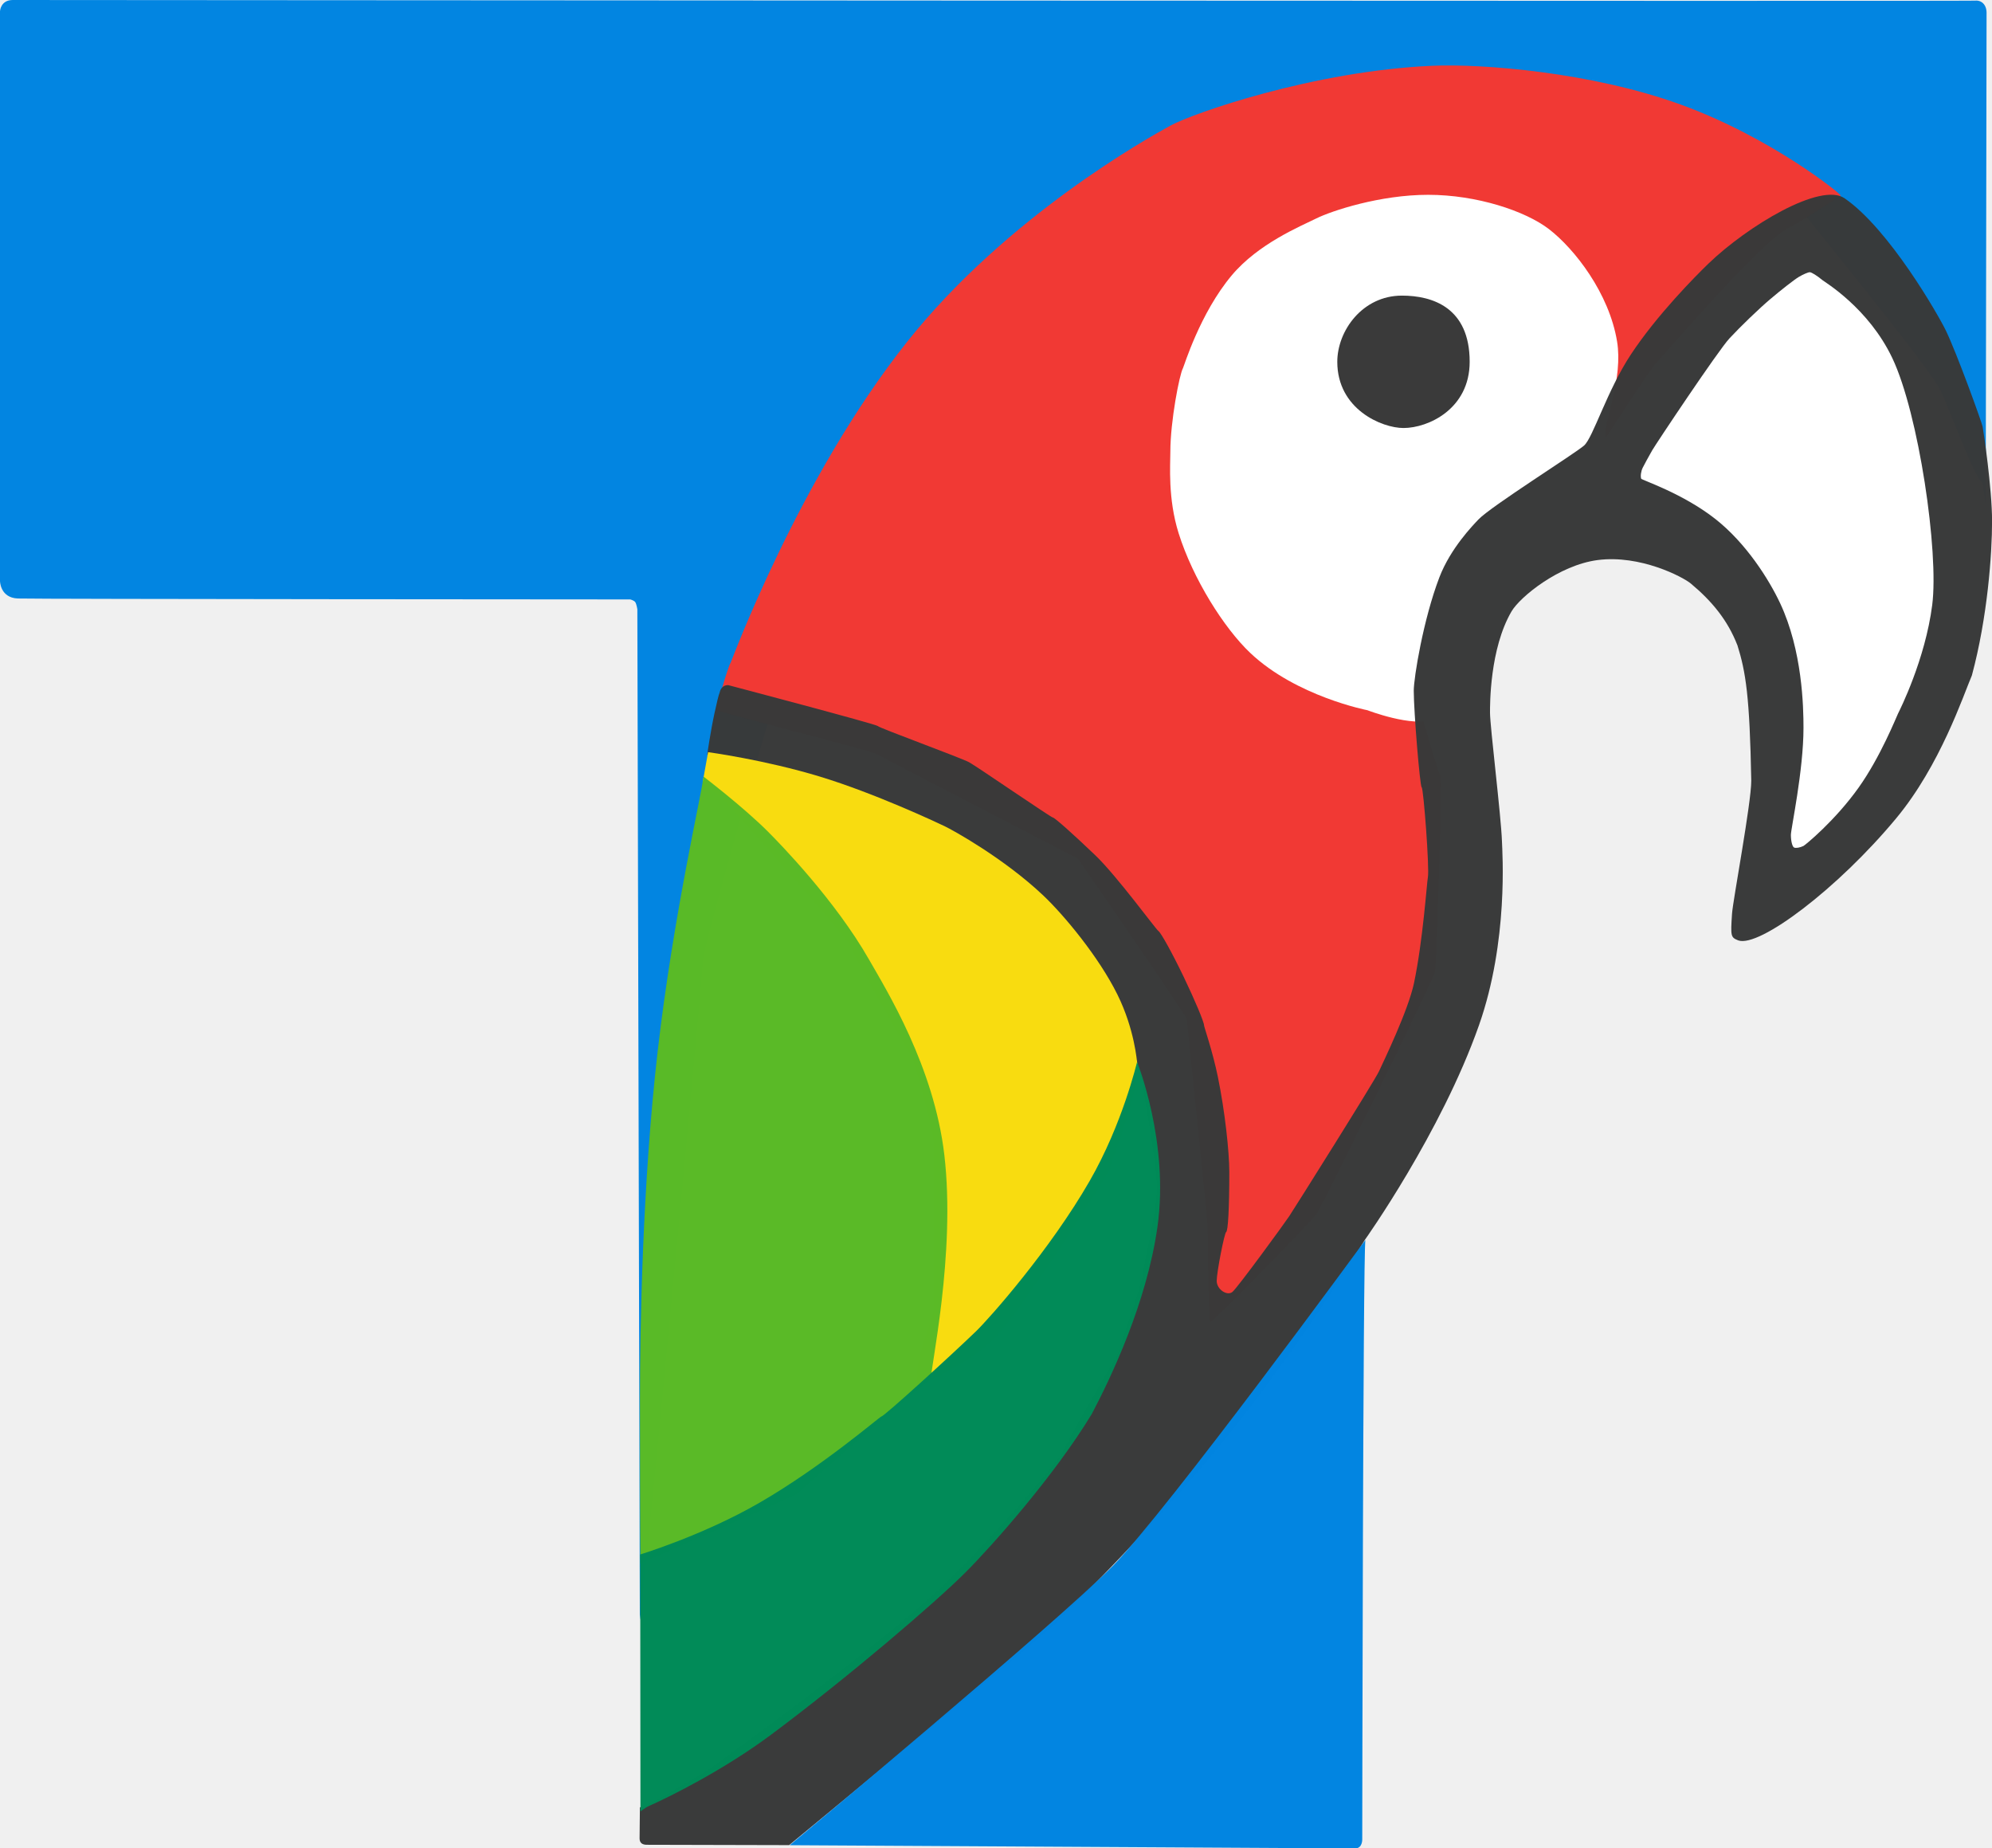
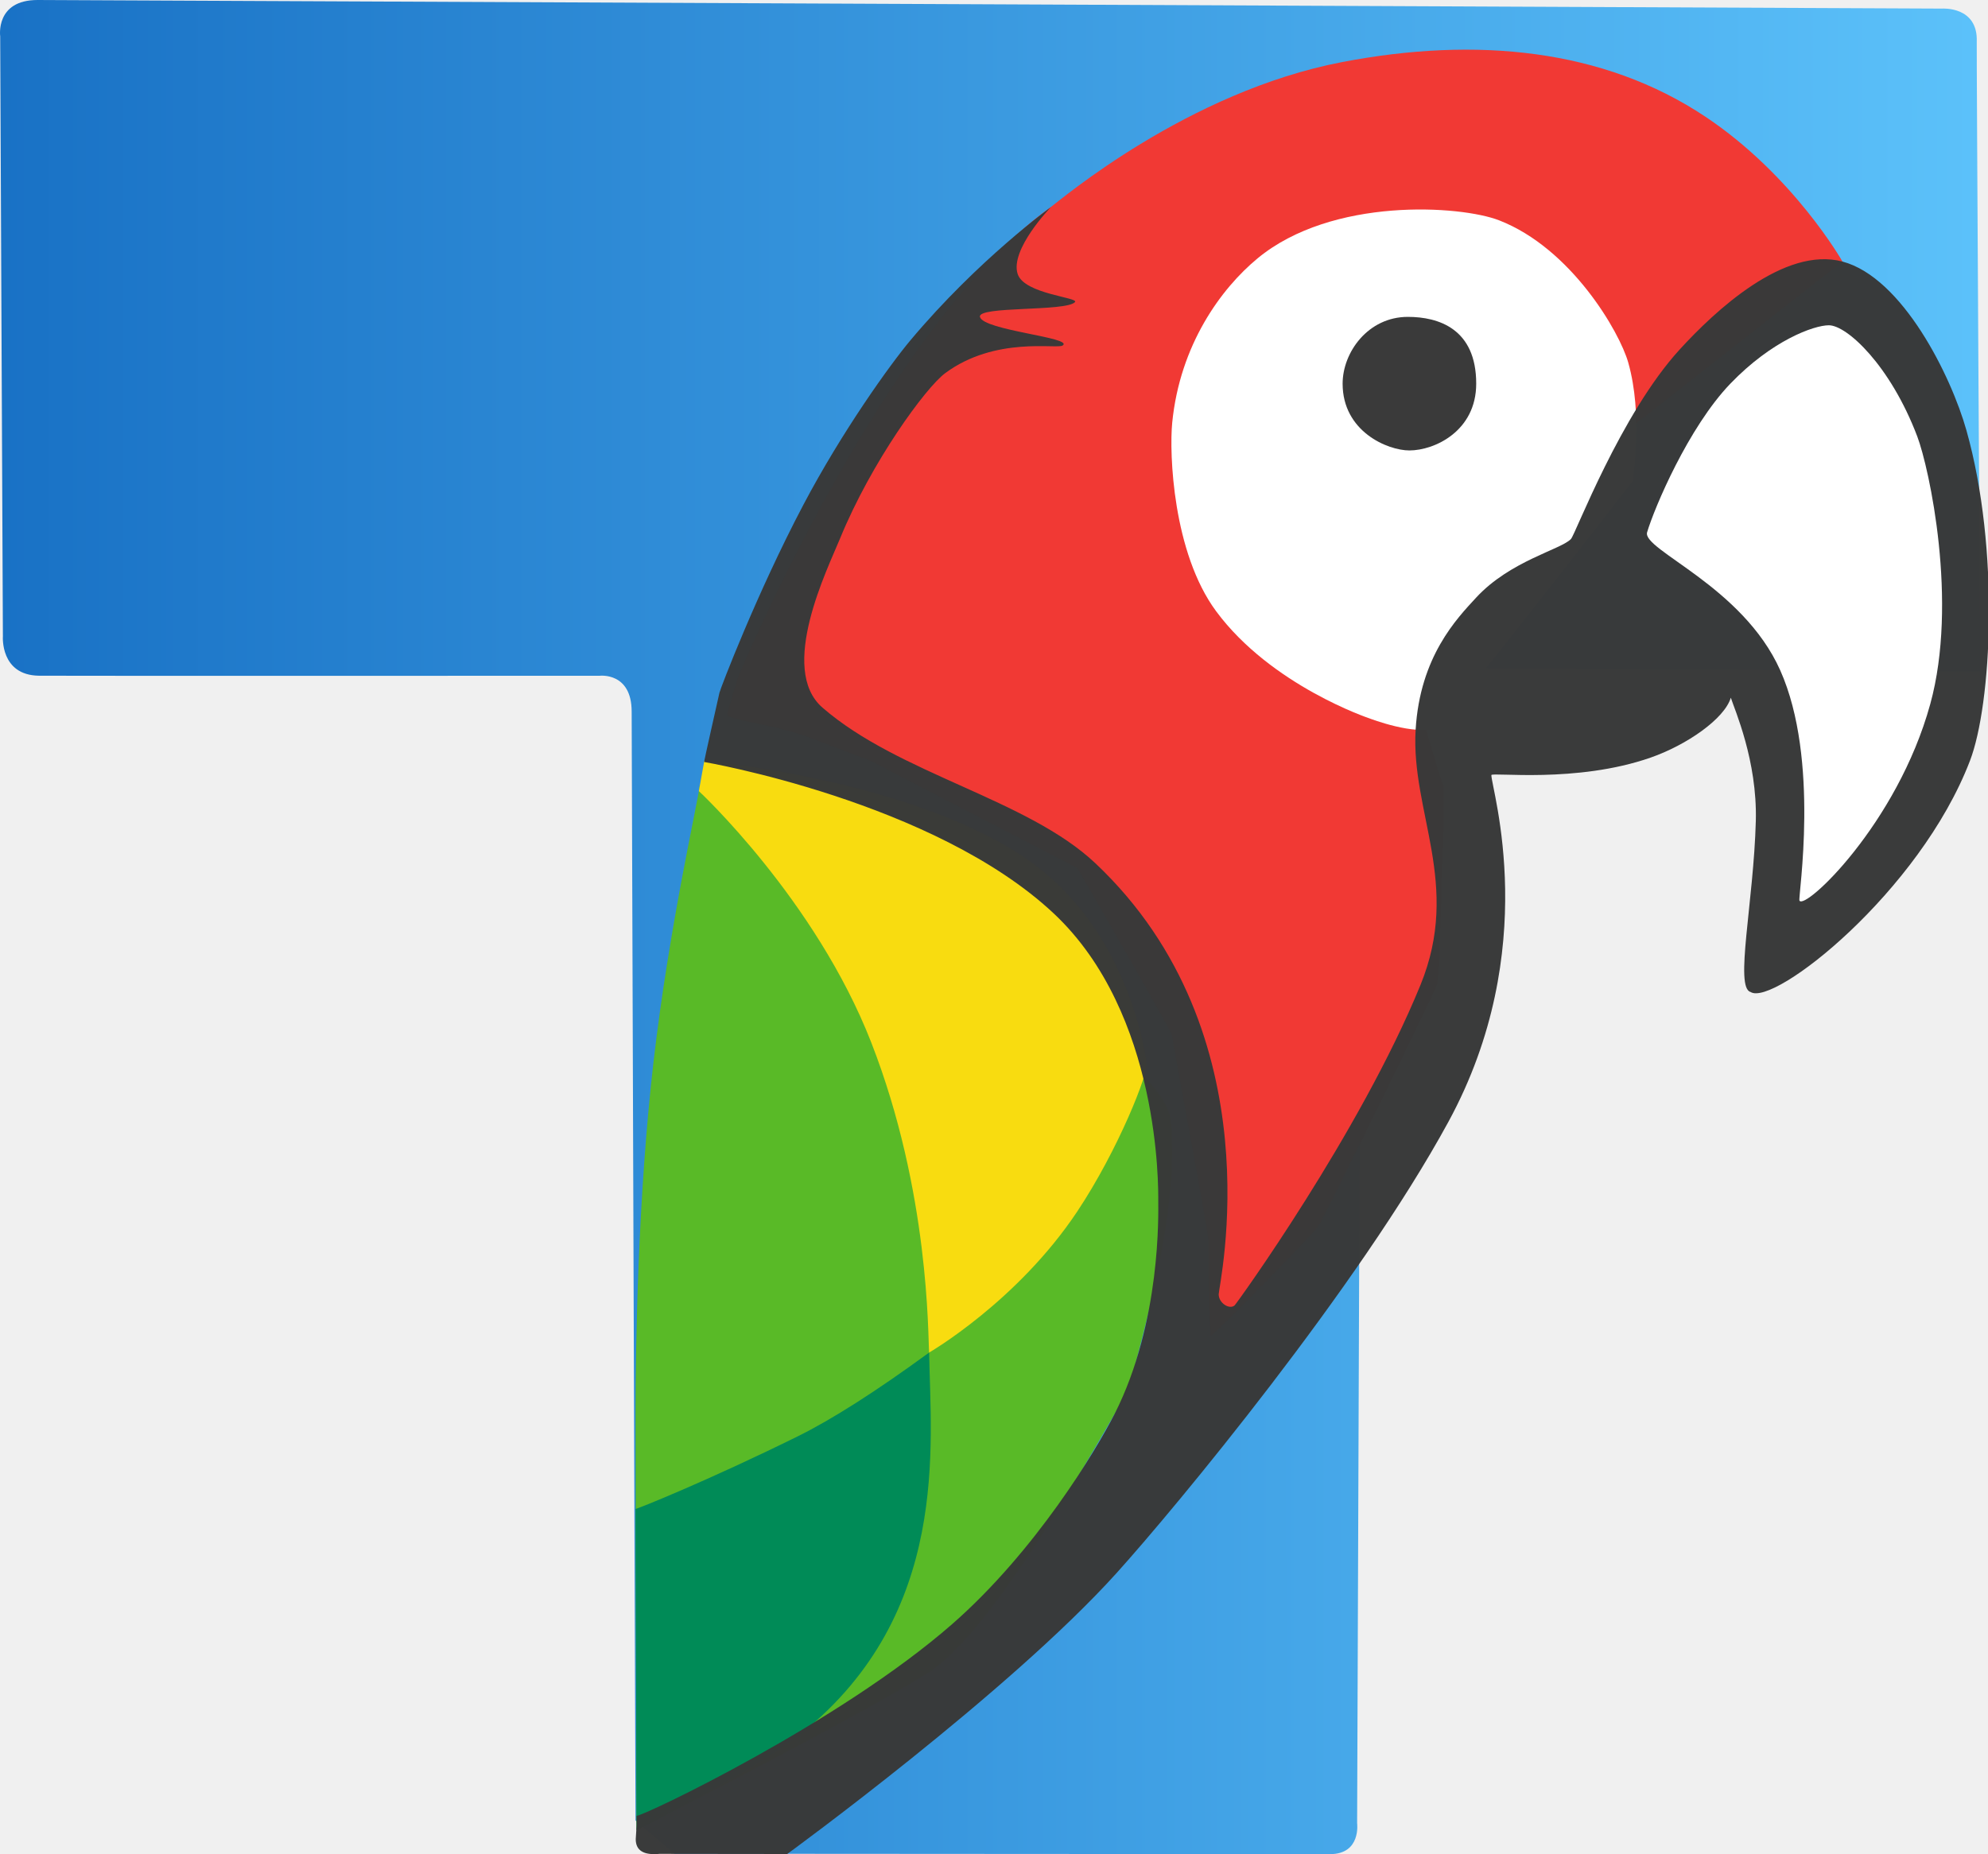
- <svg xmlns="http://www.w3.org/2000/svg" viewBox="0 0 632 586" width="632" height="586">
-   <defs />
-   <g transform="matrix(1,0,0,1,324.1927,280.3571)">
+ <svg xmlns="http://www.w3.org/2000/svg" viewBox="0 0 625 583" width="625" height="583">
+   <defs>
+     <linearGradient id="15782329345392279757" x1="-320.967" x2="301.581" y1="10.543" y2="10.543" gradientTransform="matrix(0.001606302,0,0,0.001715141,0.5155702,0.4819165)">
+       <stop stop-color="#1871c5" stop-opacity="0.996" />
+       <stop offset="1" stop-color="#5bc1fa" stop-opacity="0.996" />
+     </linearGradient>
+   </defs>
+   <g transform="matrix(1,0,0,1,320.887,281.0598)">
    <g>
-       <g>
-         <path d="M304.807,-127.357C304.807,-127.357 305.817,-120.453 305.817,-120.453 C305.817,-120.453 305.817,-120.453 305.817,-120.453 C305.817,-120.453 306.083,-273.713 306.083,-276.294 C306.083,-278.875 304.453,-280.366 302.429,-280.152 C300.405,-279.938 -321.435,-280.348 -320.136,-280.357 C-324.028,-280.357 -324.193,-276.798 -324.193,-276.798 L -324.193,-96.063 C-324.193,-96.063 -324.193,-90.712 -318.521,-90.499 C-313.175,-90.299 -124.241,-90.201 -124.241,-90.201 C-124.241,-90.201 -123.013,-89.91 -122.624,-89.309 C-122.235,-88.708 -121.98,-87.084 -121.98,-87.084 C-121.98,-87.084 -121.193,229.34 -121.193,233.247 C-121.193,239.467 -101.193,28.963 -101.193,24.283 C-101.193,19.603 -73.743,-75.251 -73.193,-76.071 C-73.193,-76.071 -34.608,-123.519 -34.878,-123.519 C-35.148,-123.519 29.537,-203.831 31.187,-205.211 C32.837,-206.591 99.807,-239.637 99.807,-239.637 C101.017,-240.547 125.316,-246.46 157.536,-246.46 C189.756,-246.46 202.985,-242.151 205.185,-242.151 C207.625,-242.151 244.23,-218.194 244.23,-217.644 C244.23,-217.094 287.727,-164.287 291.307,-156.857 C294.887,-149.427 302.417,-128.157 304.807,-127.357 Z" fill="#0185e1" fill-opacity="0.996" />
+       <g transform="matrix(1,0,0,1,0.08007812,-0.08203125)">
+         <path d="M107.031,-71.136C107.031,-71.136 105.693,292.346 105.693,292.346 C105.693,292.346 107.008,302.065 97.154,302.065 Q92.906,302.065 -108.9,301.936 C-108.9,301.936 -121.157,291.476 -121.157,291.476 C-121.157,299.476 -122.376,-46.577 -122.381,-57.203 C-122.386,-69.712 -132.443,-68.48 -132.443,-68.48 C-132.443,-68.48 -303.375,-68.423 -308.724,-68.495 C-320.944,-68.659 -320.058,-80.851 -320.058,-80.851 L -320.905,-269.545 C-320.905,-269.545 -322.525,-280.978 -309.153,-280.978 C-307.853,-280.978 289.573,-278.274 289.573,-278.274 C289.573,-278.274 300.931,-279.125 300.498,-267.821 C300.399,-265.242 301.581,-69.837 301.581,-69.837 C301.581,-69.837 107.031,-71.136 107.031,-71.136 Z" fill="url('#15782329345392279757')" />
      </g>
-       <g>
-         <path d="M242.952,-207.923C233.652,-203.053 202.293,-166.043 201.193,-165.223 C200.093,-164.403 185.131,-141.297 185.131,-141.297 C185.131,-157.797 177.882,-166.574 177.312,-166.864 C176.762,-167.144 158.823,-201.292 157.993,-201.292 C157.163,-201.292 129.918,-212.459 127.718,-212.459 C126.421,-212.459 111.144,-207.465 97.867,-202.352 C88.628,-198.794 80.357,-195.178 78.437,-193.147 C73.757,-188.197 58.462,-165.367 58.462,-165.367 C58.462,-163.717 52.587,-151.427 52.037,-151.147 C51.437,-150.847 61.329,-100.794 63.809,-95.564 C66.699,-89.474 126.131,-55.883 126.131,-55.883 C126.131,-55.883 132.26,-34.417 132.81,-34.147 C133.36,-33.877 131.593,25.562 131.043,28.042 C130.493,30.522 95.221,102.132 93.571,104.612 C91.921,107.092 60.323,139.295 59.773,139.025 C59.223,138.755 59.002,111.503 59.002,109.023 C59.002,106.543 52.429,44.174 52.429,43.074 C52.429,41.974 17.807,-8.002 17.807,-8.002 C17.807,-8.002 -44.344,-40.177 -46.274,-41.277 C-48.204,-42.377 -96.529,-54.542 -96.799,-55.092 C-97.069,-55.642 -93.209,-69.027 -92.369,-70.147 C-92.149,-70.443 -70.815,-128.702 -36.261,-172.087 C-4.723,-211.685 39.944,-236.56 47.131,-240.503 C54.178,-244.37 92.529,-257.853 130.248,-259.492 C146.154,-260.183 180.842,-257.43 208.983,-247.209 C237.868,-236.719 260.007,-218.74 259.798,-218.32 C259.798,-218.32 248.892,-211.033 242.952,-207.923 Z" fill="#f13934" />
+       <g transform="matrix(1,0,0,1,0.08007812,-0.08203125)">
+         <path d="M185.086,-141.32C185.086,-157.82 177.837,-166.597 177.267,-166.887 C176.717,-167.167 158.778,-201.316 157.948,-201.316 C157.118,-201.316 129.873,-212.483 127.673,-212.483 C126.376,-212.483 111.099,-207.488 97.822,-202.375 C88.583,-198.817 80.312,-195.201 78.392,-193.17 C73.712,-188.22 58.417,-165.391 58.417,-165.391 C58.417,-163.741 52.542,-151.45 51.992,-151.17 C51.392,-150.87 61.284,-100.817 63.764,-95.587 C66.654,-89.497 126.086,-55.906 126.086,-55.906 C126.086,-55.906 132.215,-34.44 132.765,-34.17 C133.315,-33.9 131.548,25.539 130.998,28.019 C130.448,30.499 95.176,102.109 93.526,104.589 C91.876,107.069 60.278,139.272 59.728,139.002 C59.178,138.732 58.957,111.48 58.957,109 C58.957,106.52 47.516,45.709 47.516,44.609 C47.516,43.509 17.762,-8.025 17.762,-8.025 C17.762,-8.025 -44.389,-40.201 -46.319,-41.301 C-47.089,-41.739 -55.14,-44.704 -64.47,-48.35 C-78.533,-53.847 -92.984,-54.349 -92.308,-56.632 C-91.33,-59.933 -88.873,-68.534 -88.482,-69.055 C-88.328,-69.261 -43.096,-178.076 9.324,-215.822 C12.481,-218.095 52.346,-252.153 101.089,-261.48 C143.089,-269.517 183.1,-265.676 215.195,-244.274 C242.924,-225.784 258.269,-198.763 258.262,-198.748 C258.262,-198.748 185.086,-141.32 185.086,-141.32 Z" fill="#f13934" />
      </g>
-       <g>
-         <path d="M185.124,-141.211C185.124,-141.211 185.095,-142.972 185.095,-142.972 C185.095,-146.916 190.736,-160.571 188.861,-172 C186.336,-187.4 175.327,-201.446 167.262,-207.658 C159.757,-213.439 144.331,-218.555 128.931,-218.557 C113.595,-218.559 98.28,-213.464 93.44,-211.07 C88.287,-208.52 75.031,-203.061 66.595,-193 C56.477,-180.933 51.465,-164.16 51.123,-163.56 C50.023,-161.63 47.123,-146.73 47.123,-137.06 C47.123,-132.883 46.288,-122.239 49.74,-111.228 C54.279,-96.748 64.165,-81.085 72.496,-73.205 C87.079,-59.413 109.623,-55.06 109.623,-55.06 C109.623,-55.06 124.068,-49.492 130.56,-52.172 C133.169,-53.249 137.469,-80.404 149.274,-102.752 C162.783,-128.327 183.88,-138.73 185.124,-141.211 Z" fill="#ffffff" />
+       <g transform="matrix(1,0,0,1,0.08007812,-0.08203125)">
+         <path d="M109.623,-55.06C109.623,-55.06 124.068,-49.492 130.56,-52.172 C133.169,-53.249 192.459,-129.87 192.459,-129.87 C192.459,-131.672 195.583,-150.519 190.932,-166.972 C188.211,-176.595 173.025,-202.877 150.333,-211.695 C138.203,-216.409 97.816,-219.103 74.39,-199.732 C62.867,-190.204 49.973,-172.471 47.562,-148.07 C46.607,-138.416 47.724,-107.226 61.37,-88.768 C78.704,-65.322 109.623,-55.06 109.623,-55.06 Z" fill="#ffffff" />
      </g>
-       <g>
-         <path d="M227.014,-75.695C223.953,-83.585 218.966,-89.65 212.234,-95.254 C209.736,-97.333 196.216,-104.438 182.725,-102.692 C170.391,-101.097 158.022,-90.954 155.354,-86.378 C148.425,-74.494 148.541,-56.719 148.541,-54.283 C148.541,-49.883 152.058,-21.503 152.328,-13.523 C152.447,-10.018 154.455,18.194 145.023,44.939 C132.979,79.088 108.828,112.977 108.828,112.977 C108.828,112.977 88.506,146.597 64.239,176.477 C39.754,206.626 10.555,234.576 10.555,234.853 C10.555,235.403 -73.818,304.976 -73.818,304.976 C-73.818,304.976 -118.69,304.866 -118.69,304.866 Q-121.271,304.976 -121.271,302.856 L -121.172,292.977 C-121.172,292.977 -121.172,292.977 -121.172,292.977 C-118.852,292.977 -102.351,282.591 -101.801,282.591 C-101.251,282.591 -41.917,239.671 -22.397,220.151 C-2.877,200.631 12.828,181.307 12.828,180.477 C12.828,179.647 29.278,150.747 29.828,150.477 C30.092,150.348 38.346,125.683 38.346,124.249 C38.346,121.499 42.828,104.147 42.828,96.477 C42.828,88.807 38.828,68.407 38.828,66.477 C38.828,64.547 33.828,47.407 33.828,45.477 C33.828,43.147 21.828,24.297 21.828,23.477 C21.828,22.657 12.228,10.597 7.828,6.477 C3.428,2.357 -3.292,-2.373 -4.672,-4.023 C-6.052,-5.673 -22.442,-16.043 -27.672,-18.523 C-32.902,-21.003 -56.402,-29.473 -56.672,-30.023 C-56.942,-30.573 -92.402,-39.473 -92.672,-40.023 C-92.672,-40.023 -100.172,-41.023 -100.172,-41.023 C-100.172,-41.023 -100.172,-41.023 -100.172,-41.023 C-100.172,-41.023 -99.828,-40.977 -99.828,-40.977 C-99.828,-40.977 -98.753,-48.347 -97.518,-54.062 C-96.809,-57.342 -96.161,-60.093 -95.876,-60.624 C-95.606,-62.004 -94.722,-63.023 -93.172,-63.023 C-93.172,-63.023 -93.172,-63.023 -93.172,-63.023 C-93.172,-63.023 -45.942,-50.573 -45.672,-50.023 C-45.402,-49.473 -19.152,-39.903 -16.672,-38.523 C-14.192,-37.143 9.278,-21.023 9.828,-21.023 C10.378,-21.023 16.448,-15.623 23.328,-9.023 C30.208,-2.423 42.508,14.427 43.328,14.977 C44.148,15.527 47.758,22.047 51.328,29.477 C54.898,36.907 57.828,43.877 57.828,44.977 C57.828,45.449 60.523,53.082 62.203,61.281 C64.442,72.21 65.828,85.003 65.828,91.477 C65.828,102.807 65.438,110.167 64.828,110.477 C64.278,110.747 61.828,123.227 61.828,125.977 C61.828,128.727 65.178,130.857 66.828,129.477 C68.478,128.097 83.178,107.957 84.828,105.477 C86.478,102.997 111.948,62.497 113.328,59.477 C114.708,56.457 122.597,40.243 124.438,31.457 C127.279,17.898 128.495,-0.354 128.828,-2.023 C129.378,-4.773 127.441,-30.314 126.861,-30.604 C126.311,-30.874 124.347,-54.637 124.347,-61.237 C124.347,-65.35 127.368,-83.85 132.463,-97.169 C136.04,-106.52 143.24,-113.823 144.828,-115.523 C148.678,-119.643 175.666,-136.57 178.416,-139.05 C181.246,-141.6 185.67,-156.457 193.255,-167.937 C201.547,-180.488 213.802,-192.831 217.823,-196.712 C230.223,-208.662 253.446,-222.654 261.009,-217.469 C275.165,-207.763 290.845,-180.316 293.179,-175.473 C296.759,-168.043 304.558,-146.403 304.828,-145.023 C305.098,-143.643 307.828,-125.473 307.828,-115.023 C307.828,-104.573 306.388,-84.539 301.431,-66.117 C298.667,-59.63 291.378,-37.614 277.458,-20.826 C258.807,1.666 233.936,20.283 227.328,17.977 C224.908,17.007 224.848,16.747 225.328,9.477 C225.598,5.357 231.429,-25.533 231.429,-32.683 C230.934,-59.447 229.7,-67.197 226.999,-75.785 " fill="#383939" fill-opacity="0.988" />
+       <g transform="matrix(1,0,0,1,0.08007812,-0.08203125)">
+         <path d="M121.634,-181.334C131.274,-181.334 143.134,-177.614 143.134,-160.334 C143.134,-145.429 130.032,-139.334 122.134,-139.334 C115.271,-139.334 101.134,-145.288 101.134,-160.334 C101.134,-170.192 109.138,-181.334 121.634,-181.334 Z" fill="#3a3a3a" />
      </g>
-       <g>
-         <path d="M246.5,-192.5C247.88,-193.32 249.45,-194 250,-194 C250.55,-194 252.35,-192.88 254,-191.5 C254.781,-190.847 268.628,-182.647 276.175,-166.772 C284.565,-149.122 290.991,-105.243 288.838,-88.433 C286.624,-71.141 278.558,-55.116 278,-54 C277.472,-52.943 272.469,-40.329 265.539,-30.572 C258.04,-20.013 248.572,-12.286 248,-12 C246.9,-11.45 245.55,-11.23 245,-11.5 C244.45,-11.77 244,-13.57 244,-15.5 C244,-17.43 248,-35.83 248,-49.5 C248,-56.096 247.658,-73.951 240.576,-89.021 C237.075,-96.472 229.84,-108.02 220.029,-115.725 C209.583,-123.929 196.639,-128.077 196.5,-128.5 C196.23,-129.32 196.45,-130.9 197,-132 C197.55,-133.1 198.9,-135.57 200,-137.5 C201.1,-139.43 220.92,-169.15 224.5,-173 C228.08,-176.85 233.92,-182.47 237.5,-185.5 C241.08,-188.53 245.12,-191.68 246.5,-192.5 C246.5,-192.5 246.5,-192.5 246.5,-192.5 Z" fill="#ffffff" />
+       <g transform="matrix(1,0,0,1,0.08007812,-0.08203125)">
+         <path d="M-101,-34C-101,-34 -101,-34 -101,-34 C-101,-34 43.759,43.062 47.034,71.047 C50.724,102.576 33.827,152.887 34.073,156.065 C32.497,156.852 -5.866,230.24 -28.862,244.838 C-51.123,258.969 -120.843,294.476 -120.843,294.476 C-120.843,294.476 -121.157,206.536 -121.157,163.086 C-121.157,141.689 -120.391,95.211 -115.526,53.058 C-110.512,9.611 -101.391,-29.28 -101,-34 C-101,-34 -101,-34 -101,-34 Z" fill="#5aba27" fill-opacity="0.996" />
      </g>
-       <g>
-         <path d="M120.589,-186.578C130.229,-186.578 142.089,-182.858 142.089,-165.578 C142.089,-150.673 128.987,-144.578 121.089,-144.578 C114.226,-144.578 100.089,-150.531 100.089,-165.578 C100.089,-175.436 108.093,-186.578 120.589,-186.578 Z" fill="#3a3a3a" />
+       <g transform="matrix(1,0,0,1,0.08007812,-0.08203125)">
+         <path d="M-99.537,-41.751C-99.537,-41.751 -101.257,-32.214 -101.257,-32.214 C-101.257,-32.214 -64.601,1.863 -47.059,46.831 C-28.682,93.94 -29.271,139.046 -28.862,144.341 C-28.862,144.341 -1.193,128.344 17.677,100.023 C30.661,80.535 40.165,56.228 39.524,53.362 C39.491,53.346 35.027,13.091 3.39,-9.756 C-32.715,-35.829 -99.537,-41.751 -99.537,-41.751 Z" fill="#f8dc10" />
      </g>
-       <g>
-         <path d="M-99.537,-41.751C-99.537,-41.751 -81.521,-39.307 -64.076,-34 C-46.582,-28.678 -27.162,-19.528 -24.544,-18.286 C-21.935,-17.049 -5.694,-8.099 6.792,3.705 C13.291,9.85 24.372,23.113 30.323,35.131 C35.856,46.306 36.498,56.496 36.569,56.531 C38.141,63.561 28.235,88.876 27.685,90.806 C27.135,92.736 -0.834,136.557 -9.004,144.53 C-17.443,152.766 -33.226,159.328 -33.226,159.328 C-34.026,148.978 -28,138.85 -28,135 C-28,131 -28,86 -28,82 C-28,78 -34.711,54.108 -35.261,54.108 C-35.811,54.108 -54.682,20.283 -54.682,19.183 C-54.682,18.083 -95.648,-28.252 -96.198,-28.252 C-96.748,-28.252 -101.257,-32.214 -101.257,-32.214 C-101.257,-32.214 -99.537,-41.751 -99.537,-41.751 Z" fill="#f8dc10" />
+       <g transform="matrix(1,0,0,1,0.08007812,-0.08203125)">
+         <path d="M-28.862,144.341C-28.394,173.361 -22.143,226.263 -68.778,263.898 C-83.056,275.42 -120.643,294.476 -120.843,294.476 C-120.843,293.731 -121.124,193.503 -121.124,193.503 C-120.96,193.661 -98.466,184.654 -70.291,170.748 Q-53.976,162.695 -28.862,144.341 " fill="#008b58" fill-opacity="0.996" />
      </g>
-       <g>
-         <path d="M-101,-34C-101,-34 -101,-34 -101,-34 C-101,-34 -88.48,-24.48 -80.5,-16.5 C-76.743,-12.743 -59.222,5.229 -48.5,24 C-42.834,33.92 -27.86,58.021 -24.585,86.006 C-20.895,117.535 -29.107,154.164 -28.862,157.341 C-31.962,158.891 -70.272,192.4 -70.822,193.23 C-71.372,194.06 -121,215.613 -121,215.613 C-121,215.613 -121.157,206.536 -121.157,163.086 C-121.157,141.689 -120.391,95.211 -115.526,53.058 C-110.512,9.611 -101.391,-29.28 -101,-34 C-101,-34 -101,-34 -101,-34 Z" fill="#5aba27" fill-opacity="0.996" />
+       <g transform="matrix(1,0,0,1,0.08007812,-0.08203125)">
+         <path d="M223.18,-61.584C224.334,-57.917 231.537,-41.813 231.038,-22.835 C230.368,2.636 224.33,29.604 229.385,30.953 C236.614,35.659 282.546,-0.483 298.362,-41.751 C305.135,-59.422 307.835,-108.09 297.253,-145.65 C292.406,-162.853 277.145,-193.682 258.307,-198.725 C239.971,-203.633 218.138,-183.153 207.104,-171.076 C188.451,-150.66 174.393,-113.091 172.921,-111.495 C169.904,-108.221 153.819,-104.653 143.134,-93.077 C137.032,-86.466 125.462,-74.536 124.089,-51.526 C122.545,-25.666 138.521,-2.841 125.608,28.761 C106.599,75.284 67.721,129.063 67.172,129.523 C65.522,130.903 62.172,128.773 62.172,126.023 C62.172,123.273 80.336,44.194 23.406,-9.523 C1.982,-29.737 -38.332,-37.556 -62.397,-58.466 C-76.413,-70.645 -60.78,-102.097 -56.854,-111.678 C-46.998,-135.727 -29.951,-159.092 -23.8,-163.647 C-8.047,-175.312 11.294,-171.137 13.091,-172.322 C16.887,-174.823 -11.876,-177.057 -12.884,-181.334 C-13.702,-184.803 14.149,-182.936 16.982,-185.973 C18.377,-187.467 1.074,-188.442 -1.022,-194.802 C-3.555,-202.484 9.369,-215.799 9.369,-215.799 C9.369,-215.799 -13.319,-199.509 -34.768,-173.939 C-41.009,-166.499 -56.142,-145.51 -68.472,-122.1 C-83.021,-94.474 -94.492,-64.435 -94.781,-63.153 C-95.928,-58.062 -99.461,-42.391 -99.606,-41.37 C-99.606,-41.37 -27.312,-29.031 10.324,6.269 C43.963,37.819 43.172,92.903 43.172,96.523 C43.172,100.522 44.134,134.644 29.446,163.651 C23.738,174.926 4.538,206.839 -21.567,229.684 C-57.109,260.787 -118.508,290.023 -120.828,290.023 C-120.828,290.023 -120.828,293.023 -120.828,293.023 C-120.828,293.023 -121.099,297.372 -121.099,297.372 Q-121.099,302.708 -113.642,301.976 C-113.642,301.976 -73.475,302.022 -73.475,302.022 C-73.475,302.022 -3.892,251.343 30.088,213.656 C48.667,193.051 106.196,123.599 134.384,71.801 C163.946,17.477 147.898,-32.842 147.898,-37.242 C147.898,-38.242 174.592,-34.581 197.972,-42.749 C209.358,-46.726 221.181,-54.952 223.18,-61.584 " fill="#383939" fill-opacity="0.988" />
      </g>
-       <g>
-         <path d="M109,113C109,113 109,113 109,113 C109,113 46.368,198.613 28.768,216.493 C11.168,234.373 -73.647,304.999 -73.647,304.999 C-73.647,304.999 104.517,306.01 104.517,306.01 C104.517,306.01 105.341,306.01 105.755,306.01 C108.168,306.01 108.006,303.023 108.006,303.023 C108.006,303.023 108.23,118.42 109,113 Z" fill="#0185e1" fill-opacity="0.996" />
-       </g>
-       <g>
-         <path d="M22.222,168.154C10.28,187.892 -9.652,210.244 -17.869,218.461 C-27.573,228.165 -55.271,251.853 -79.593,269.974 C-94.306,280.935 -111.382,289.498 -118.142,292.489 C-119.836,293.238 -120.8,294.262 -121,294.262 C-121,248.198 -121.099,212.777 -121.099,212.777 C-121.099,212.777 -101.138,206.719 -83.154,196.314 C-63.214,184.777 -44.999,169.008 -44.568,169.008 C-43.748,169.008 -22.548,149.708 -14.568,142.008 C-10.212,137.805 8.988,116.089 21.536,94.259 C31.978,76.093 36.447,56.885 36.569,56.531 C36.569,56.531 46.85,82.037 43.027,108.895 C39.591,133.033 28.25,156.699 22.222,168.154 " fill="#008b58" fill-opacity="0.996" />
+       <g transform="matrix(1,0,0,1,0.08007812,-0.08203125)">
+         <path d="M254.001,-178.694C249.291,-178.694 236.102,-173.936 223.035,-160.334 C209.83,-146.589 199.128,-121.257 196.862,-113.596 C195.229,-108.078 226.856,-96.68 238.685,-70.257 C251.315,-42.045 244.272,1.142 244.754,2.198 C246.269,5.517 275.482,-21.771 285.882,-59.586 C294.694,-91.63 285.57,-133.785 281.789,-143.756 C273.326,-166.071 259.686,-178.694 254.001,-178.694 Z" fill="#ffffff" />
      </g>
    </g>
  </g>
</svg>
